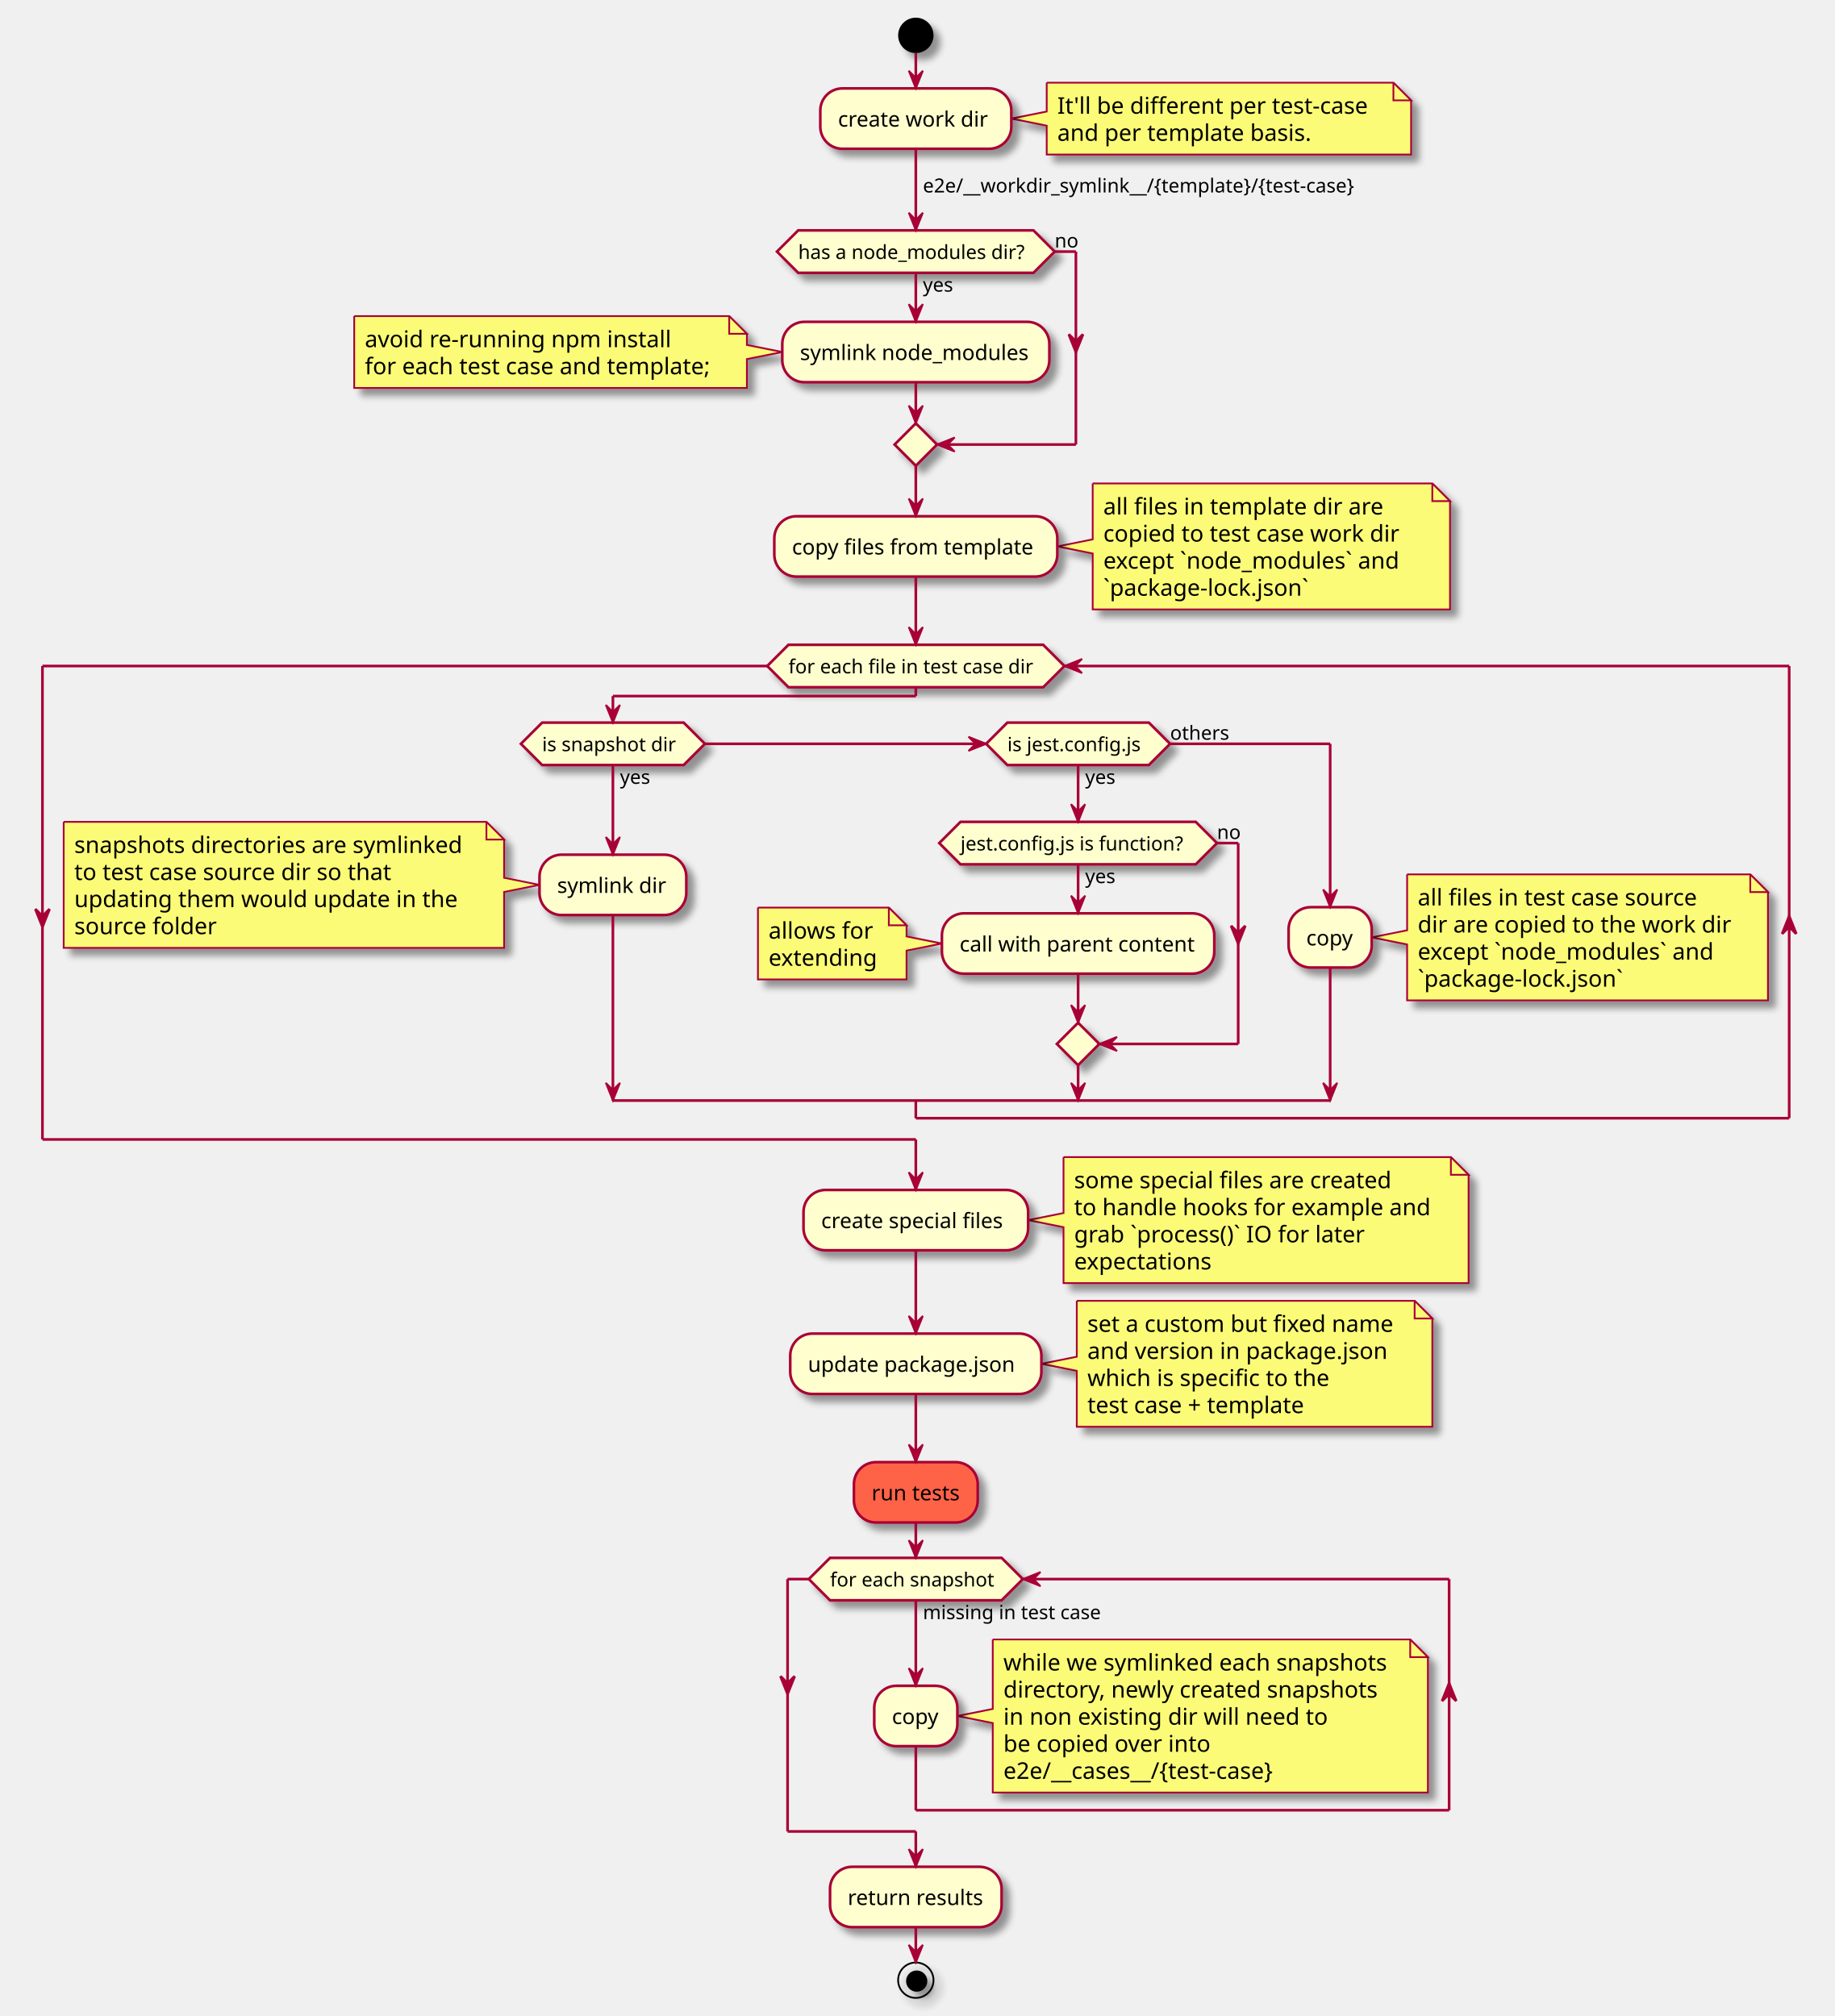
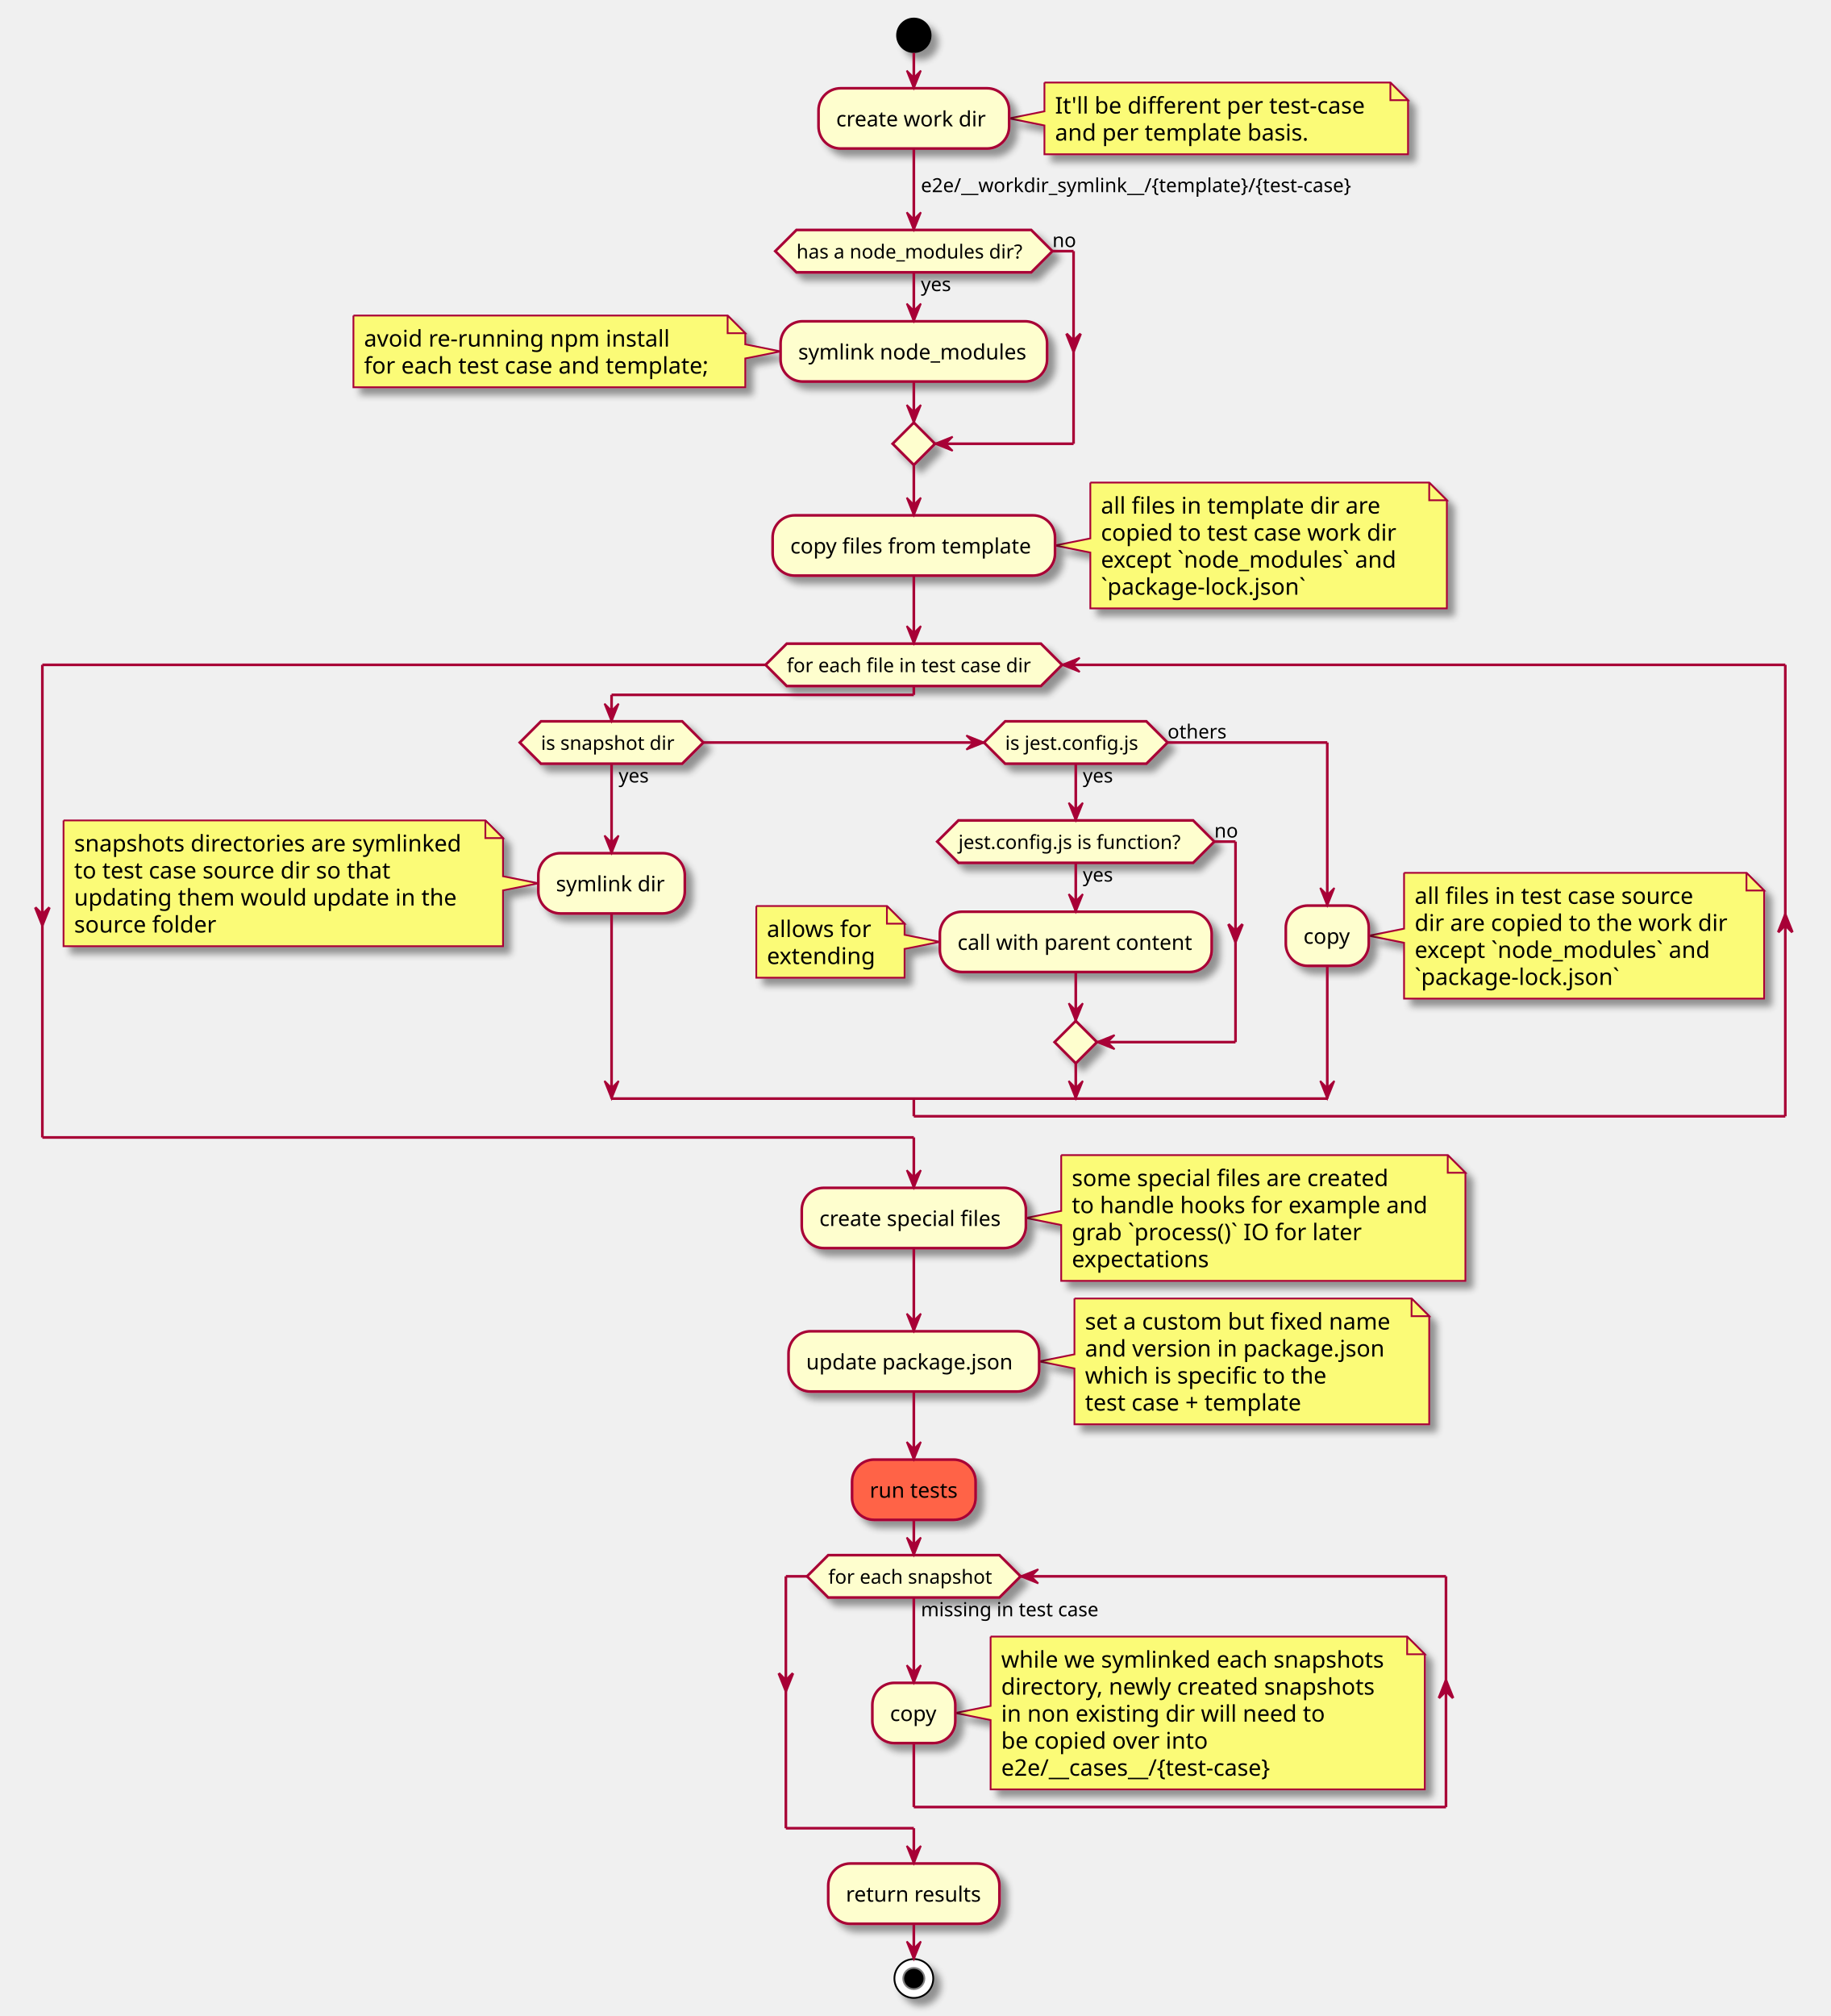
- <svg xmlns="http://www.w3.org/2000/svg" contentScriptType="application/ecmascript" contentStyleType="text/css" height="1140px" preserveAspectRatio="none" style="width:1037px;height:1140px;" version="1.1" viewBox="0 0 1037 1140" width="1037px" zoomAndPan="magnify">
+ <svg xmlns="http://www.w3.org/2000/svg" contentScriptType="application/ecmascript" contentStyleType="text/css" height="1142px" preserveAspectRatio="none" style="width:1037px;height:1142px;" version="1.1" viewBox="0 0 1037 1142" width="1037px" zoomAndPan="magnify">
  <defs>
    <filter height="300%" id="f6fomzz8ejd0v" width="300%" x="-1" y="-1">
      <feGaussianBlur result="blurOut" stdDeviation="2.0" />
      <feColorMatrix in="blurOut" result="blurOut2" type="matrix" values="0 0 0 0 0 0 0 0 0 0 0 0 0 0 0 0 0 0 .4 0" />
      <feOffset dx="4.0" dy="4.0" in="blurOut2" result="blurOut3" />
      <feBlend in="SourceGraphic" in2="blurOut3" mode="normal" />
    </filter>
  </defs>
  <g>
    <ellipse cx="517.75" cy="20" fill="#000000" filter="url(#f6fomzz8ejd0v)" rx="10" ry="10" style="stroke: none; stroke-width: 1.0;" />
    <path d="M591.75,46.756 L591.75,63.066 L571.75,67.066 L591.75,71.066 L591.75,87.377 A0,0 0 0 0 591.75,87.377 L797.75,87.377 A0,0 0 0 0 797.75,87.377 L797.75,56.756 L787.75,46.756 L591.75,46.756 A0,0 0 0 0 591.75,46.756 " fill="#FBFB77" filter="url(#f6fomzz8ejd0v)" style="stroke: #A80036; stroke-width: 1.0;" />
    <path d="M787.75,46.756 L787.75,56.756 L797.75,56.756 L787.75,46.756 " fill="#FBFB77" style="stroke: #A80036; stroke-width: 1.0;" />
    <text fill="#000000" font-family="sans-serif" font-size="13" lengthAdjust="spacingAndGlyphs" textLength="185" x="597.75" y="64.324">It'll be different per test-case</text>
    <text fill="#000000" font-family="sans-serif" font-size="13" lengthAdjust="spacingAndGlyphs" textLength="147" x="597.75" y="79.635">and per template basis.</text>
    <rect fill="#FEFECE" filter="url(#f6fomzz8ejd0v)" height="34.133" rx="12.5" ry="12.5" style="stroke: #A80036; stroke-width: 1.5;" width="108" x="463.75" y="50" />
    <text fill="#000000" font-family="sans-serif" font-size="12" lengthAdjust="spacingAndGlyphs" textLength="88" x="473.75" y="71.602">create work dir</text>
    <path d="M200.25,178.752 L200.25,219.373 A0,0 0 0 0 200.25,219.373 L422.25,219.373 A0,0 0 0 0 422.25,219.373 L422.25,203.062 L442.25,199.062 L422.25,195.062 L422.25,188.752 L412.25,178.752 L200.25,178.752 A0,0 0 0 0 200.25,178.752 " fill="#FBFB77" filter="url(#f6fomzz8ejd0v)" style="stroke: #A80036; stroke-width: 1.0;" />
    <path d="M412.25,178.752 L412.25,188.752 L422.25,188.752 L412.25,178.752 " fill="#FBFB77" style="stroke: #A80036; stroke-width: 1.0;" />
    <text fill="#000000" font-family="sans-serif" font-size="13" lengthAdjust="spacingAndGlyphs" textLength="182" x="206.25" y="196.32">avoid re-running npm install</text>
    <text fill="#000000" font-family="sans-serif" font-size="13" lengthAdjust="spacingAndGlyphs" textLength="201" x="206.25" y="211.631">for each test case and template;</text>
    <rect fill="#FEFECE" filter="url(#f6fomzz8ejd0v)" height="34.133" rx="12.5" ry="12.5" style="stroke: #A80036; stroke-width: 1.5;" width="151" x="442.25" y="181.996" />
    <text fill="#000000" font-family="sans-serif" font-size="12" lengthAdjust="spacingAndGlyphs" textLength="131" x="452.25" y="203.598">symlink node_modules</text>
    <polygon fill="#FEFECE" filter="url(#f6fomzz8ejd0v)" points="451.25,130.274,584.25,130.274,596.25,142.274,584.25,154.274,451.25,154.274,439.25,142.274,451.25,130.274" style="stroke: #A80036; stroke-width: 1.5;" />
    <text fill="#000000" font-family="sans-serif" font-size="11" lengthAdjust="spacingAndGlyphs" textLength="18" x="521.75" y="164.909">yes</text>
    <text fill="#000000" font-family="sans-serif" font-size="11" lengthAdjust="spacingAndGlyphs" textLength="133" x="451.25" y="146.432">has a node_modules dir?</text>
    <text fill="#000000" font-family="sans-serif" font-size="11" lengthAdjust="spacingAndGlyphs" textLength="14" x="596.25" y="139.954">no</text>
    <polygon fill="#FEFECE" filter="url(#f6fomzz8ejd0v)" points="517.75,239.373,529.75,251.373,517.75,263.373,505.75,251.373,517.75,239.373" style="stroke: #A80036; stroke-width: 1.5;" />
    <path d="M617.75,273.373 L617.75,304.994 L597.75,308.994 L617.75,312.994 L617.75,344.615 A0,0 0 0 0 617.75,344.615 L819.75,344.615 A0,0 0 0 0 819.75,344.615 L819.75,283.373 L809.75,273.373 L617.75,273.373 A0,0 0 0 0 617.75,273.373 " fill="#FBFB77" filter="url(#f6fomzz8ejd0v)" style="stroke: #A80036; stroke-width: 1.0;" />
    <path d="M809.75,273.373 L809.75,283.373 L819.75,283.373 L809.75,273.373 " fill="#FBFB77" style="stroke: #A80036; stroke-width: 1.0;" />
    <text fill="#000000" font-family="sans-serif" font-size="13" lengthAdjust="spacingAndGlyphs" textLength="165" x="623.75" y="290.941">all files in template dir are</text>
    <text fill="#000000" font-family="sans-serif" font-size="13" lengthAdjust="spacingAndGlyphs" textLength="175" x="623.75" y="306.252">copied to test case work dir</text>
    <text fill="#000000" font-family="sans-serif" font-size="13" lengthAdjust="spacingAndGlyphs" textLength="181" x="623.75" y="321.562">except `node_modules` and</text>
    <text fill="#000000" font-family="sans-serif" font-size="13" lengthAdjust="spacingAndGlyphs" textLength="134" x="623.75" y="336.873">`package-lock.json`</text>
    <rect fill="#FEFECE" filter="url(#f6fomzz8ejd0v)" height="34.133" rx="12.5" ry="12.5" style="stroke: #A80036; stroke-width: 1.5;" width="160" x="437.75" y="291.928" />
    <text fill="#000000" font-family="sans-serif" font-size="12" lengthAdjust="spacingAndGlyphs" textLength="140" x="447.75" y="313.529">copy files from template</text>
    <polygon fill="#FEFECE" filter="url(#f6fomzz8ejd0v)" points="306.5,408.615,386.5,408.615,398.5,420.615,386.5,432.615,306.5,432.615,294.5,420.615,306.5,408.615" style="stroke: #A80036; stroke-width: 1.5;" />
    <text fill="#000000" font-family="sans-serif" font-size="11" lengthAdjust="spacingAndGlyphs" textLength="18" x="350.5" y="443.25">yes</text>
    <text fill="#000000" font-family="sans-serif" font-size="11" lengthAdjust="spacingAndGlyphs" textLength="80" x="306.5" y="424.772">is snapshot dir</text>
    <path d="M36,464.75 L36,535.992 A0,0 0 0 0 36,535.992 L285,535.992 A0,0 0 0 0 285,535.992 L285,504.371 L305,500.371 L285,496.371 L285,474.75 L275,464.75 L36,464.75 A0,0 0 0 0 36,464.75 " fill="#FBFB77" filter="url(#f6fomzz8ejd0v)" style="stroke: #A80036; stroke-width: 1.0;" />
    <path d="M275,464.75 L275,474.75 L285,474.75 L275,464.75 " fill="#FBFB77" style="stroke: #A80036; stroke-width: 1.0;" />
    <text fill="#000000" font-family="sans-serif" font-size="13" lengthAdjust="spacingAndGlyphs" textLength="228" x="42" y="482.318">snapshots directories are symlinked</text>
    <text fill="#000000" font-family="sans-serif" font-size="13" lengthAdjust="spacingAndGlyphs" textLength="188" x="42" y="497.629">to test case source dir so that</text>
    <text fill="#000000" font-family="sans-serif" font-size="13" lengthAdjust="spacingAndGlyphs" textLength="221" x="42" y="512.939">updating them would update in the</text>
    <text fill="#000000" font-family="sans-serif" font-size="13" lengthAdjust="spacingAndGlyphs" textLength="83" x="42" y="528.25">source folder</text>
    <rect fill="#FEFECE" filter="url(#f6fomzz8ejd0v)" height="34.133" rx="12.5" ry="12.5" style="stroke: #A80036; stroke-width: 1.5;" width="83" x="305" y="483.305" />
    <text fill="#000000" font-family="sans-serif" font-size="12" lengthAdjust="spacingAndGlyphs" textLength="63" x="315" y="504.906">symlink dir</text>
    <polygon fill="#FEFECE" filter="url(#f6fomzz8ejd0v)" points="569.5,408.615,649.5,408.615,661.5,420.615,649.5,432.615,569.5,432.615,557.5,420.615,569.5,408.615" style="stroke: #A80036; stroke-width: 1.5;" />
    <text fill="#000000" font-family="sans-serif" font-size="11" lengthAdjust="spacingAndGlyphs" textLength="18" x="613.5" y="443.25">yes</text>
    <text fill="#000000" font-family="sans-serif" font-size="11" lengthAdjust="spacingAndGlyphs" textLength="80" x="569.5" y="424.772">is jest.config.js</text>
    <text fill="#000000" font-family="sans-serif" font-size="11" lengthAdjust="spacingAndGlyphs" textLength="35" x="661.5" y="418.295">others</text>
    <path d="M428.5,513.227 L428.5,553.849 A0,0 0 0 0 428.5,553.849 L512.5,553.849 A0,0 0 0 0 512.5,553.849 L512.5,537.538 L532.5,533.538 L512.5,529.538 L512.5,523.227 L502.5,513.227 L428.5,513.227 A0,0 0 0 0 428.5,513.227 " fill="#FBFB77" filter="url(#f6fomzz8ejd0v)" style="stroke: #A80036; stroke-width: 1.0;" />
    <path d="M502.5,513.227 L502.5,523.227 L512.5,523.227 L502.5,513.227 " fill="#FBFB77" style="stroke: #A80036; stroke-width: 1.0;" />
    <text fill="#000000" font-family="sans-serif" font-size="13" lengthAdjust="spacingAndGlyphs" textLength="62" x="434.5" y="530.796">allows for</text>
    <text fill="#000000" font-family="sans-serif" font-size="13" lengthAdjust="spacingAndGlyphs" textLength="63" x="434.5" y="546.106">extending</text>
    <rect fill="#FEFECE" filter="url(#f6fomzz8ejd0v)" height="34.133" rx="12.5" ry="12.5" style="stroke: #A80036; stroke-width: 1.5;" width="154" x="532.5" y="516.472" />
    <text fill="#000000" font-family="sans-serif" font-size="12" lengthAdjust="spacingAndGlyphs" textLength="134" x="542.5" y="538.073">call with parent content</text>
    <polygon fill="#FEFECE" filter="url(#f6fomzz8ejd0v)" points="543,464.75,676,464.75,688,476.75,676,488.75,543,488.75,531,476.75,543,464.75" style="stroke: #A80036; stroke-width: 1.5;" />
    <text fill="#000000" font-family="sans-serif" font-size="11" lengthAdjust="spacingAndGlyphs" textLength="18" x="613.5" y="499.385">yes</text>
    <text fill="#000000" font-family="sans-serif" font-size="11" lengthAdjust="spacingAndGlyphs" textLength="133" x="543" y="480.907">jest.config.js is function?</text>
    <text fill="#000000" font-family="sans-serif" font-size="11" lengthAdjust="spacingAndGlyphs" textLength="14" x="688" y="474.43">no</text>
    <polygon fill="#FEFECE" filter="url(#f6fomzz8ejd0v)" points="609.5,578.326,621.5,590.326,609.5,602.326,597.5,590.326,609.5,578.326" style="stroke: #A80036; stroke-width: 1.5;" />
    <path d="M795.5,494.44 L795.5,526.061 L775.5,530.061 L795.5,534.061 L795.5,565.682 A0,0 0 0 0 795.5,565.682 L999.5,565.682 A0,0 0 0 0 999.5,565.682 L999.5,504.44 L989.5,494.44 L795.5,494.44 A0,0 0 0 0 795.5,494.44 " fill="#FBFB77" filter="url(#f6fomzz8ejd0v)" style="stroke: #A80036; stroke-width: 1.0;" />
    <path d="M989.5,494.44 L989.5,504.44 L999.5,504.44 L989.5,494.44 " fill="#FBFB77" style="stroke: #A80036; stroke-width: 1.0;" />
    <text fill="#000000" font-family="sans-serif" font-size="13" lengthAdjust="spacingAndGlyphs" textLength="168" x="801.5" y="512.008">all files in test case source</text>
    <text fill="#000000" font-family="sans-serif" font-size="13" lengthAdjust="spacingAndGlyphs" textLength="183" x="801.5" y="527.318">dir are copied to the work dir</text>
    <text fill="#000000" font-family="sans-serif" font-size="13" lengthAdjust="spacingAndGlyphs" textLength="181" x="801.5" y="542.629">except `node_modules` and</text>
    <text fill="#000000" font-family="sans-serif" font-size="13" lengthAdjust="spacingAndGlyphs" textLength="134" x="801.5" y="557.939">`package-lock.json`</text>
    <rect fill="#FEFECE" filter="url(#f6fomzz8ejd0v)" height="34.133" rx="12.5" ry="12.5" style="stroke: #A80036; stroke-width: 1.5;" width="47" x="728.5" y="512.994" />
    <text fill="#000000" font-family="sans-serif" font-size="12" lengthAdjust="spacingAndGlyphs" textLength="27" x="738.5" y="534.596">copy</text>
    <polygon fill="#FEFECE" filter="url(#f6fomzz8ejd0v)" points="445.75,364.615,589.75,364.615,601.75,376.615,589.75,388.615,445.75,388.615,433.75,376.615,445.75,364.615" style="stroke: #A80036; stroke-width: 1.5;" />
    <text fill="#000000" font-family="sans-serif" font-size="11" lengthAdjust="spacingAndGlyphs" textLength="144" x="445.75" y="380.772">for each file in test case dir</text>
    <path d="M601.25,654.326 L601.25,685.947 L581.25,689.947 L601.25,693.947 L601.25,725.568 A0,0 0 0 0 601.25,725.568 L830.25,725.568 A0,0 0 0 0 830.25,725.568 L830.25,664.326 L820.25,654.326 L601.25,654.326 A0,0 0 0 0 601.25,654.326 " fill="#FBFB77" filter="url(#f6fomzz8ejd0v)" style="stroke: #A80036; stroke-width: 1.0;" />
    <path d="M820.25,654.326 L820.25,664.326 L830.25,664.326 L820.25,654.326 " fill="#FBFB77" style="stroke: #A80036; stroke-width: 1.0;" />
    <text fill="#000000" font-family="sans-serif" font-size="13" lengthAdjust="spacingAndGlyphs" textLength="186" x="607.25" y="671.894">some special files are created</text>
    <text fill="#000000" font-family="sans-serif" font-size="13" lengthAdjust="spacingAndGlyphs" textLength="208" x="607.25" y="687.205">to handle hooks for example and</text>
    <text fill="#000000" font-family="sans-serif" font-size="13" lengthAdjust="spacingAndGlyphs" textLength="177" x="607.25" y="702.516">grab `process()` IO for later</text>
    <text fill="#000000" font-family="sans-serif" font-size="13" lengthAdjust="spacingAndGlyphs" textLength="81" x="607.25" y="717.826">expectations</text>
    <rect fill="#FEFECE" filter="url(#f6fomzz8ejd0v)" height="34.133" rx="12.5" ry="12.5" style="stroke: #A80036; stroke-width: 1.5;" width="127" x="454.25" y="672.881" />
    <text fill="#000000" font-family="sans-serif" font-size="12" lengthAdjust="spacingAndGlyphs" textLength="107" x="464.25" y="694.482">create special files</text>
    <path d="M608.75,735.568 L608.75,767.189 L588.75,771.189 L608.75,775.189 L608.75,806.811 A0,0 0 0 0 608.75,806.811 L809.75,806.811 A0,0 0 0 0 809.75,806.811 L809.75,745.568 L799.75,735.568 L608.75,735.568 A0,0 0 0 0 608.75,735.568 " fill="#FBFB77" filter="url(#f6fomzz8ejd0v)" style="stroke: #A80036; stroke-width: 1.0;" />
    <path d="M799.75,735.568 L799.75,745.568 L809.75,745.568 L799.75,735.568 " fill="#FBFB77" style="stroke: #A80036; stroke-width: 1.0;" />
    <text fill="#000000" font-family="sans-serif" font-size="13" lengthAdjust="spacingAndGlyphs" textLength="180" x="614.75" y="753.137">set a custom but fixed name</text>
    <text fill="#000000" font-family="sans-serif" font-size="13" lengthAdjust="spacingAndGlyphs" textLength="176" x="614.75" y="768.447">and version in package.json</text>
    <text fill="#000000" font-family="sans-serif" font-size="13" lengthAdjust="spacingAndGlyphs" textLength="146" x="614.75" y="783.758">which is specific to the</text>
    <text fill="#000000" font-family="sans-serif" font-size="13" lengthAdjust="spacingAndGlyphs" textLength="129" x="614.75" y="799.068">test case + template</text>
    <rect fill="#FEFECE" filter="url(#f6fomzz8ejd0v)" height="34.133" rx="12.5" ry="12.5" style="stroke: #A80036; stroke-width: 1.5;" width="142" x="446.75" y="754.123" />
    <text fill="#000000" font-family="sans-serif" font-size="12" lengthAdjust="spacingAndGlyphs" textLength="122" x="456.75" y="775.725">update package.json</text>
    <rect fill="#FF6347" filter="url(#f6fomzz8ejd0v)" height="34.133" rx="12.5" ry="12.5" style="stroke: #A80036; stroke-width: 1.5;" width="70" x="482.75" y="826.811" />
    <text fill="#000000" font-family="sans-serif" font-size="12" lengthAdjust="spacingAndGlyphs" textLength="50" x="492.75" y="848.412">run tests</text>
    <path d="M561.25,927.078 L561.25,966.355 L541.25,970.355 L561.25,974.355 L561.25,1013.631 A0,0 0 0 0 561.25,1013.631 L807.25,1013.631 A0,0 0 0 0 807.25,1013.631 L807.25,937.078 L797.25,927.078 L561.25,927.078 A0,0 0 0 0 561.25,927.078 " fill="#FBFB77" filter="url(#f6fomzz8ejd0v)" style="stroke: #A80036; stroke-width: 1.0;" />
    <path d="M797.25,927.078 L797.25,937.078 L807.25,937.078 L797.25,927.078 " fill="#FBFB77" style="stroke: #A80036; stroke-width: 1.0;" />
    <text fill="#000000" font-family="sans-serif" font-size="13" lengthAdjust="spacingAndGlyphs" textLength="225" x="567.25" y="944.646">while we symlinked each snapshots</text>
    <text fill="#000000" font-family="sans-serif" font-size="13" lengthAdjust="spacingAndGlyphs" textLength="219" x="567.25" y="959.957">directory, newly created snapshots</text>
    <text fill="#000000" font-family="sans-serif" font-size="13" lengthAdjust="spacingAndGlyphs" textLength="193" x="567.25" y="975.268">in non existing dir will need to</text>
    <text fill="#000000" font-family="sans-serif" font-size="13" lengthAdjust="spacingAndGlyphs" textLength="121" x="567.25" y="990.578">be copied over into</text>
    <text fill="#000000" font-family="sans-serif" font-size="13" lengthAdjust="spacingAndGlyphs" textLength="167" x="567.25" y="1005.889">e2e/__cases__/{test-case}</text>
    <rect fill="#FEFECE" filter="url(#f6fomzz8ejd0v)" height="34.133" rx="12.5" ry="12.5" style="stroke: #A80036; stroke-width: 1.5;" width="47" x="494.25" y="953.288" />
    <text fill="#000000" font-family="sans-serif" font-size="12" lengthAdjust="spacingAndGlyphs" textLength="27" x="504.25" y="974.89">copy</text>
    <polygon fill="#FEFECE" filter="url(#f6fomzz8ejd0v)" points="469.25,880.943,566.25,880.943,578.25,892.943,566.25,904.943,469.25,904.943,457.25,892.943,469.25,880.943" style="stroke: #A80036; stroke-width: 1.5;" />
    <text fill="#000000" font-family="sans-serif" font-size="11" lengthAdjust="spacingAndGlyphs" textLength="105" x="521.75" y="915.578">missing in test case</text>
    <text fill="#000000" font-family="sans-serif" font-size="11" lengthAdjust="spacingAndGlyphs" textLength="97" x="469.25" y="897.101">for each snapshot</text>
    <rect fill="#FEFECE" filter="url(#f6fomzz8ejd0v)" height="34.133" rx="12.5" ry="12.5" style="stroke: #A80036; stroke-width: 1.5;" width="97" x="469.25" y="1055.631" />
    <text fill="#000000" font-family="sans-serif" font-size="12" lengthAdjust="spacingAndGlyphs" textLength="77" x="479.25" y="1077.232">return results</text>
-     <ellipse cx="517.75" cy="1119.764" fill="none" filter="url(#f6fomzz8ejd0v)" rx="10" ry="10" style="stroke: #000000; stroke-width: 1.0;" />
-     <ellipse cx="518.25" cy="1120.264" fill="#000000" filter="url(#f6fomzz8ejd0v)" rx="6" ry="6" style="stroke: none; stroke-width: 1.0;" />
+     <ellipse cx="517.75" cy="1120.764" fill="#FFFFFF" filter="url(#f6fomzz8ejd0v)" rx="11" ry="11" style="stroke: #000000; stroke-width: 1.0;" />
+     <ellipse cx="517.75" cy="1120.764" fill="#000000" rx="6" ry="6" style="stroke: #7F7F7F; stroke-width: 1.0;" />
    <line style="stroke: #A80036; stroke-width: 1.5;" x1="517.75" x2="517.75" y1="30" y2="50" />
    <polygon fill="#A80036" points="513.75,40,517.75,50,521.75,40,517.75,44" style="stroke: #A80036; stroke-width: 1.0;" />
    <line style="stroke: #A80036; stroke-width: 1.5;" x1="517.75" x2="517.75" y1="154.274" y2="181.996" />
    <polygon fill="#A80036" points="513.75,171.996,517.75,181.996,521.75,171.996,517.75,175.996" style="stroke: #A80036; stroke-width: 1.0;" />
    <line style="stroke: #A80036; stroke-width: 1.5;" x1="596.25" x2="608.25" y1="142.274" y2="142.274" />
    <polygon fill="#A80036" points="604.25,189.062,608.25,199.062,612.25,189.062,608.25,193.062" style="stroke: #A80036; stroke-width: 1.5;" />
    <line style="stroke: #A80036; stroke-width: 1.5;" x1="608.25" x2="608.25" y1="142.274" y2="251.373" />
    <line style="stroke: #A80036; stroke-width: 1.5;" x1="608.25" x2="529.75" y1="251.373" y2="251.373" />
    <polygon fill="#A80036" points="539.75,247.373,529.75,251.373,539.75,255.373,535.75,251.373" style="stroke: #A80036; stroke-width: 1.0;" />
    <line style="stroke: #A80036; stroke-width: 1.5;" x1="517.75" x2="517.75" y1="216.129" y2="239.373" />
    <polygon fill="#A80036" points="513.75,229.373,517.75,239.373,521.75,229.373,517.75,233.373" style="stroke: #A80036; stroke-width: 1.0;" />
    <line style="stroke: #A80036; stroke-width: 1.5;" x1="517.75" x2="517.75" y1="84.133" y2="130.274" />
    <polygon fill="#A80036" points="513.75,120.274,517.75,130.274,521.75,120.274,517.75,124.274" style="stroke: #A80036; stroke-width: 1.0;" />
    <text fill="#000000" font-family="sans-serif" font-size="11" lengthAdjust="spacingAndGlyphs" textLength="261" x="521.75" y="108.832">e2e/__workdir_symlink__/{template}/{test-case}</text>
    <line style="stroke: #A80036; stroke-width: 1.5;" x1="517.75" x2="517.75" y1="263.373" y2="291.928" />
    <polygon fill="#A80036" points="513.75,281.928,517.75,291.928,521.75,281.928,517.75,285.928" style="stroke: #A80036; stroke-width: 1.0;" />
    <line style="stroke: #A80036; stroke-width: 1.5;" x1="609.5" x2="609.5" y1="488.75" y2="516.472" />
    <polygon fill="#A80036" points="605.5,506.472,609.5,516.472,613.5,506.472,609.5,510.472" style="stroke: #A80036; stroke-width: 1.0;" />
    <line style="stroke: #A80036; stroke-width: 1.5;" x1="688" x2="700" y1="476.75" y2="476.75" />
    <polygon fill="#A80036" points="696,523.538,700,533.538,704,523.538,700,527.538" style="stroke: #A80036; stroke-width: 1.5;" />
    <line style="stroke: #A80036; stroke-width: 1.5;" x1="700" x2="700" y1="476.75" y2="590.326" />
    <line style="stroke: #A80036; stroke-width: 1.5;" x1="700" x2="621.5" y1="590.326" y2="590.326" />
    <polygon fill="#A80036" points="631.5,586.326,621.5,590.326,631.5,594.326,627.5,590.326" style="stroke: #A80036; stroke-width: 1.0;" />
    <line style="stroke: #A80036; stroke-width: 1.5;" x1="609.5" x2="609.5" y1="550.605" y2="578.326" />
    <polygon fill="#A80036" points="605.5,568.326,609.5,578.326,613.5,568.326,609.5,572.326" style="stroke: #A80036; stroke-width: 1.0;" />
    <line style="stroke: #A80036; stroke-width: 1.5;" x1="346.5" x2="346.5" y1="432.615" y2="483.305" />
    <polygon fill="#A80036" points="342.5,473.305,346.5,483.305,350.5,473.305,346.5,477.305" style="stroke: #A80036; stroke-width: 1.0;" />
    <line style="stroke: #A80036; stroke-width: 1.5;" x1="346.5" x2="346.5" y1="517.438" y2="622.326" />
    <polygon fill="#A80036" points="342.5,612.326,346.5,622.326,350.5,612.326,346.5,616.326" style="stroke: #A80036; stroke-width: 1.0;" />
    <line style="stroke: #A80036; stroke-width: 1.5;" x1="609.5" x2="609.5" y1="432.615" y2="464.75" />
    <polygon fill="#A80036" points="605.5,454.75,609.5,464.75,613.5,454.75,609.5,458.75" style="stroke: #A80036; stroke-width: 1.0;" />
    <line style="stroke: #A80036; stroke-width: 1.5;" x1="609.5" x2="609.5" y1="602.326" y2="622.326" />
    <polygon fill="#A80036" points="605.5,612.326,609.5,622.326,613.5,612.326,609.5,616.326" style="stroke: #A80036; stroke-width: 1.0;" />
    <line style="stroke: #A80036; stroke-width: 1.5;" x1="398.5" x2="557.5" y1="420.615" y2="420.615" />
    <polygon fill="#A80036" points="547.5,416.615,557.5,420.615,547.5,424.615,551.5,420.615" style="stroke: #A80036; stroke-width: 1.0;" />
    <line style="stroke: #A80036; stroke-width: 1.5;" x1="517.75" x2="517.75" y1="388.615" y2="393.615" />
    <line style="stroke: #A80036; stroke-width: 1.5;" x1="517.75" x2="346.5" y1="393.615" y2="393.615" />
    <line style="stroke: #A80036; stroke-width: 1.5;" x1="346.5" x2="346.5" y1="393.615" y2="408.615" />
    <polygon fill="#A80036" points="342.5,398.615,346.5,408.615,350.5,398.615,346.5,402.615" style="stroke: #A80036; stroke-width: 1.0;" />
    <line style="stroke: #A80036; stroke-width: 1.5;" x1="661.5" x2="752" y1="420.615" y2="420.615" />
    <line style="stroke: #A80036; stroke-width: 1.5;" x1="752" x2="752" y1="420.615" y2="512.994" />
    <polygon fill="#A80036" points="748,502.994,752,512.994,756,502.994,752,506.994" style="stroke: #A80036; stroke-width: 1.0;" />
    <line style="stroke: #A80036; stroke-width: 1.5;" x1="752" x2="752" y1="547.127" y2="622.326" />
    <polygon fill="#A80036" points="748,612.326,752,622.326,756,612.326,752,616.326" style="stroke: #A80036; stroke-width: 1.0;" />
    <line style="stroke: #A80036; stroke-width: 1.5;" x1="346.5" x2="752" y1="622.326" y2="622.326" />
    <line style="stroke: #A80036; stroke-width: 1.5;" x1="517.75" x2="517.75" y1="622.326" y2="632.326" />
    <line style="stroke: #A80036; stroke-width: 1.5;" x1="517.75" x2="1011.5" y1="632.326" y2="632.326" />
    <polygon fill="#A80036" points="1007.5,528.061,1011.5,518.061,1015.5,528.061,1011.5,524.061" style="stroke: #A80036; stroke-width: 1.5;" />
    <line style="stroke: #A80036; stroke-width: 1.5;" x1="1011.5" x2="1011.5" y1="376.615" y2="632.326" />
    <line style="stroke: #A80036; stroke-width: 1.5;" x1="1011.5" x2="601.75" y1="376.615" y2="376.615" />
    <polygon fill="#A80036" points="611.75,372.615,601.75,376.615,611.75,380.615,607.75,376.615" style="stroke: #A80036; stroke-width: 1.0;" />
    <line style="stroke: #A80036; stroke-width: 1.5;" x1="433.75" x2="24" y1="376.615" y2="376.615" />
    <polygon fill="#A80036" points="20,514.061,24,524.061,28,514.061,24,518.061" style="stroke: #A80036; stroke-width: 1.5;" />
    <line style="stroke: #A80036; stroke-width: 1.5;" x1="24" x2="24" y1="376.615" y2="644.326" />
    <line style="stroke: #A80036; stroke-width: 1.5;" x1="24" x2="517.75" y1="644.326" y2="644.326" />
    <line style="stroke: #A80036; stroke-width: 1.5;" x1="517.75" x2="517.75" y1="644.326" y2="672.881" />
    <polygon fill="#A80036" points="513.75,662.881,517.75,672.881,521.75,662.881,517.75,666.881" style="stroke: #A80036; stroke-width: 1.0;" />
    <line style="stroke: #A80036; stroke-width: 1.5;" x1="517.75" x2="517.75" y1="326.06" y2="364.615" />
    <polygon fill="#A80036" points="513.75,354.615,517.75,364.615,521.75,354.615,517.75,358.615" style="stroke: #A80036; stroke-width: 1.0;" />
    <line style="stroke: #A80036; stroke-width: 1.5;" x1="517.75" x2="517.75" y1="707.014" y2="754.123" />
    <polygon fill="#A80036" points="513.75,744.123,517.75,754.123,521.75,744.123,517.75,748.123" style="stroke: #A80036; stroke-width: 1.0;" />
    <line style="stroke: #A80036; stroke-width: 1.5;" x1="517.75" x2="517.75" y1="788.256" y2="826.811" />
    <polygon fill="#A80036" points="513.75,816.811,517.75,826.811,521.75,816.811,517.75,820.811" style="stroke: #A80036; stroke-width: 1.0;" />
    <line style="stroke: #A80036; stroke-width: 1.5;" x1="517.75" x2="517.75" y1="904.943" y2="953.288" />
    <polygon fill="#A80036" points="513.75,943.288,517.75,953.288,521.75,943.288,517.75,947.288" style="stroke: #A80036; stroke-width: 1.0;" />
    <line style="stroke: #A80036; stroke-width: 1.5;" x1="517.75" x2="517.75" y1="987.421" y2="1023.631" />
    <line style="stroke: #A80036; stroke-width: 1.5;" x1="517.75" x2="819.25" y1="1023.631" y2="1023.631" />
    <polygon fill="#A80036" points="815.25,961.877,819.25,951.877,823.25,961.877,819.25,957.877" style="stroke: #A80036; stroke-width: 1.5;" />
    <line style="stroke: #A80036; stroke-width: 1.5;" x1="819.25" x2="819.25" y1="892.943" y2="1023.631" />
    <line style="stroke: #A80036; stroke-width: 1.5;" x1="819.25" x2="578.25" y1="892.943" y2="892.943" />
    <polygon fill="#A80036" points="588.25,888.943,578.25,892.943,588.25,896.943,584.25,892.943" style="stroke: #A80036; stroke-width: 1.0;" />
    <line style="stroke: #A80036; stroke-width: 1.5;" x1="457.25" x2="445.25" y1="892.943" y2="892.943" />
    <polygon fill="#A80036" points="441.25,947.877,445.25,957.877,449.25,947.877,445.25,951.877" style="stroke: #A80036; stroke-width: 1.5;" />
    <line style="stroke: #A80036; stroke-width: 1.5;" x1="445.25" x2="445.25" y1="892.943" y2="1035.631" />
    <line style="stroke: #A80036; stroke-width: 1.5;" x1="445.25" x2="517.75" y1="1035.631" y2="1035.631" />
    <line style="stroke: #A80036; stroke-width: 1.5;" x1="517.75" x2="517.75" y1="1035.631" y2="1055.631" />
    <polygon fill="#A80036" points="513.75,1045.631,517.75,1055.631,521.75,1045.631,517.75,1049.631" style="stroke: #A80036; stroke-width: 1.0;" />
    <line style="stroke: #A80036; stroke-width: 1.5;" x1="517.75" x2="517.75" y1="860.943" y2="880.943" />
    <polygon fill="#A80036" points="513.75,870.943,517.75,880.943,521.75,870.943,517.75,874.943" style="stroke: #A80036; stroke-width: 1.0;" />
    <line style="stroke: #A80036; stroke-width: 1.5;" x1="517.75" x2="517.75" y1="1089.764" y2="1109.764" />
    <polygon fill="#A80036" points="513.75,1099.764,517.75,1109.764,521.75,1099.764,517.75,1103.764" style="stroke: #A80036; stroke-width: 1.0;" />
  </g>
</svg>
